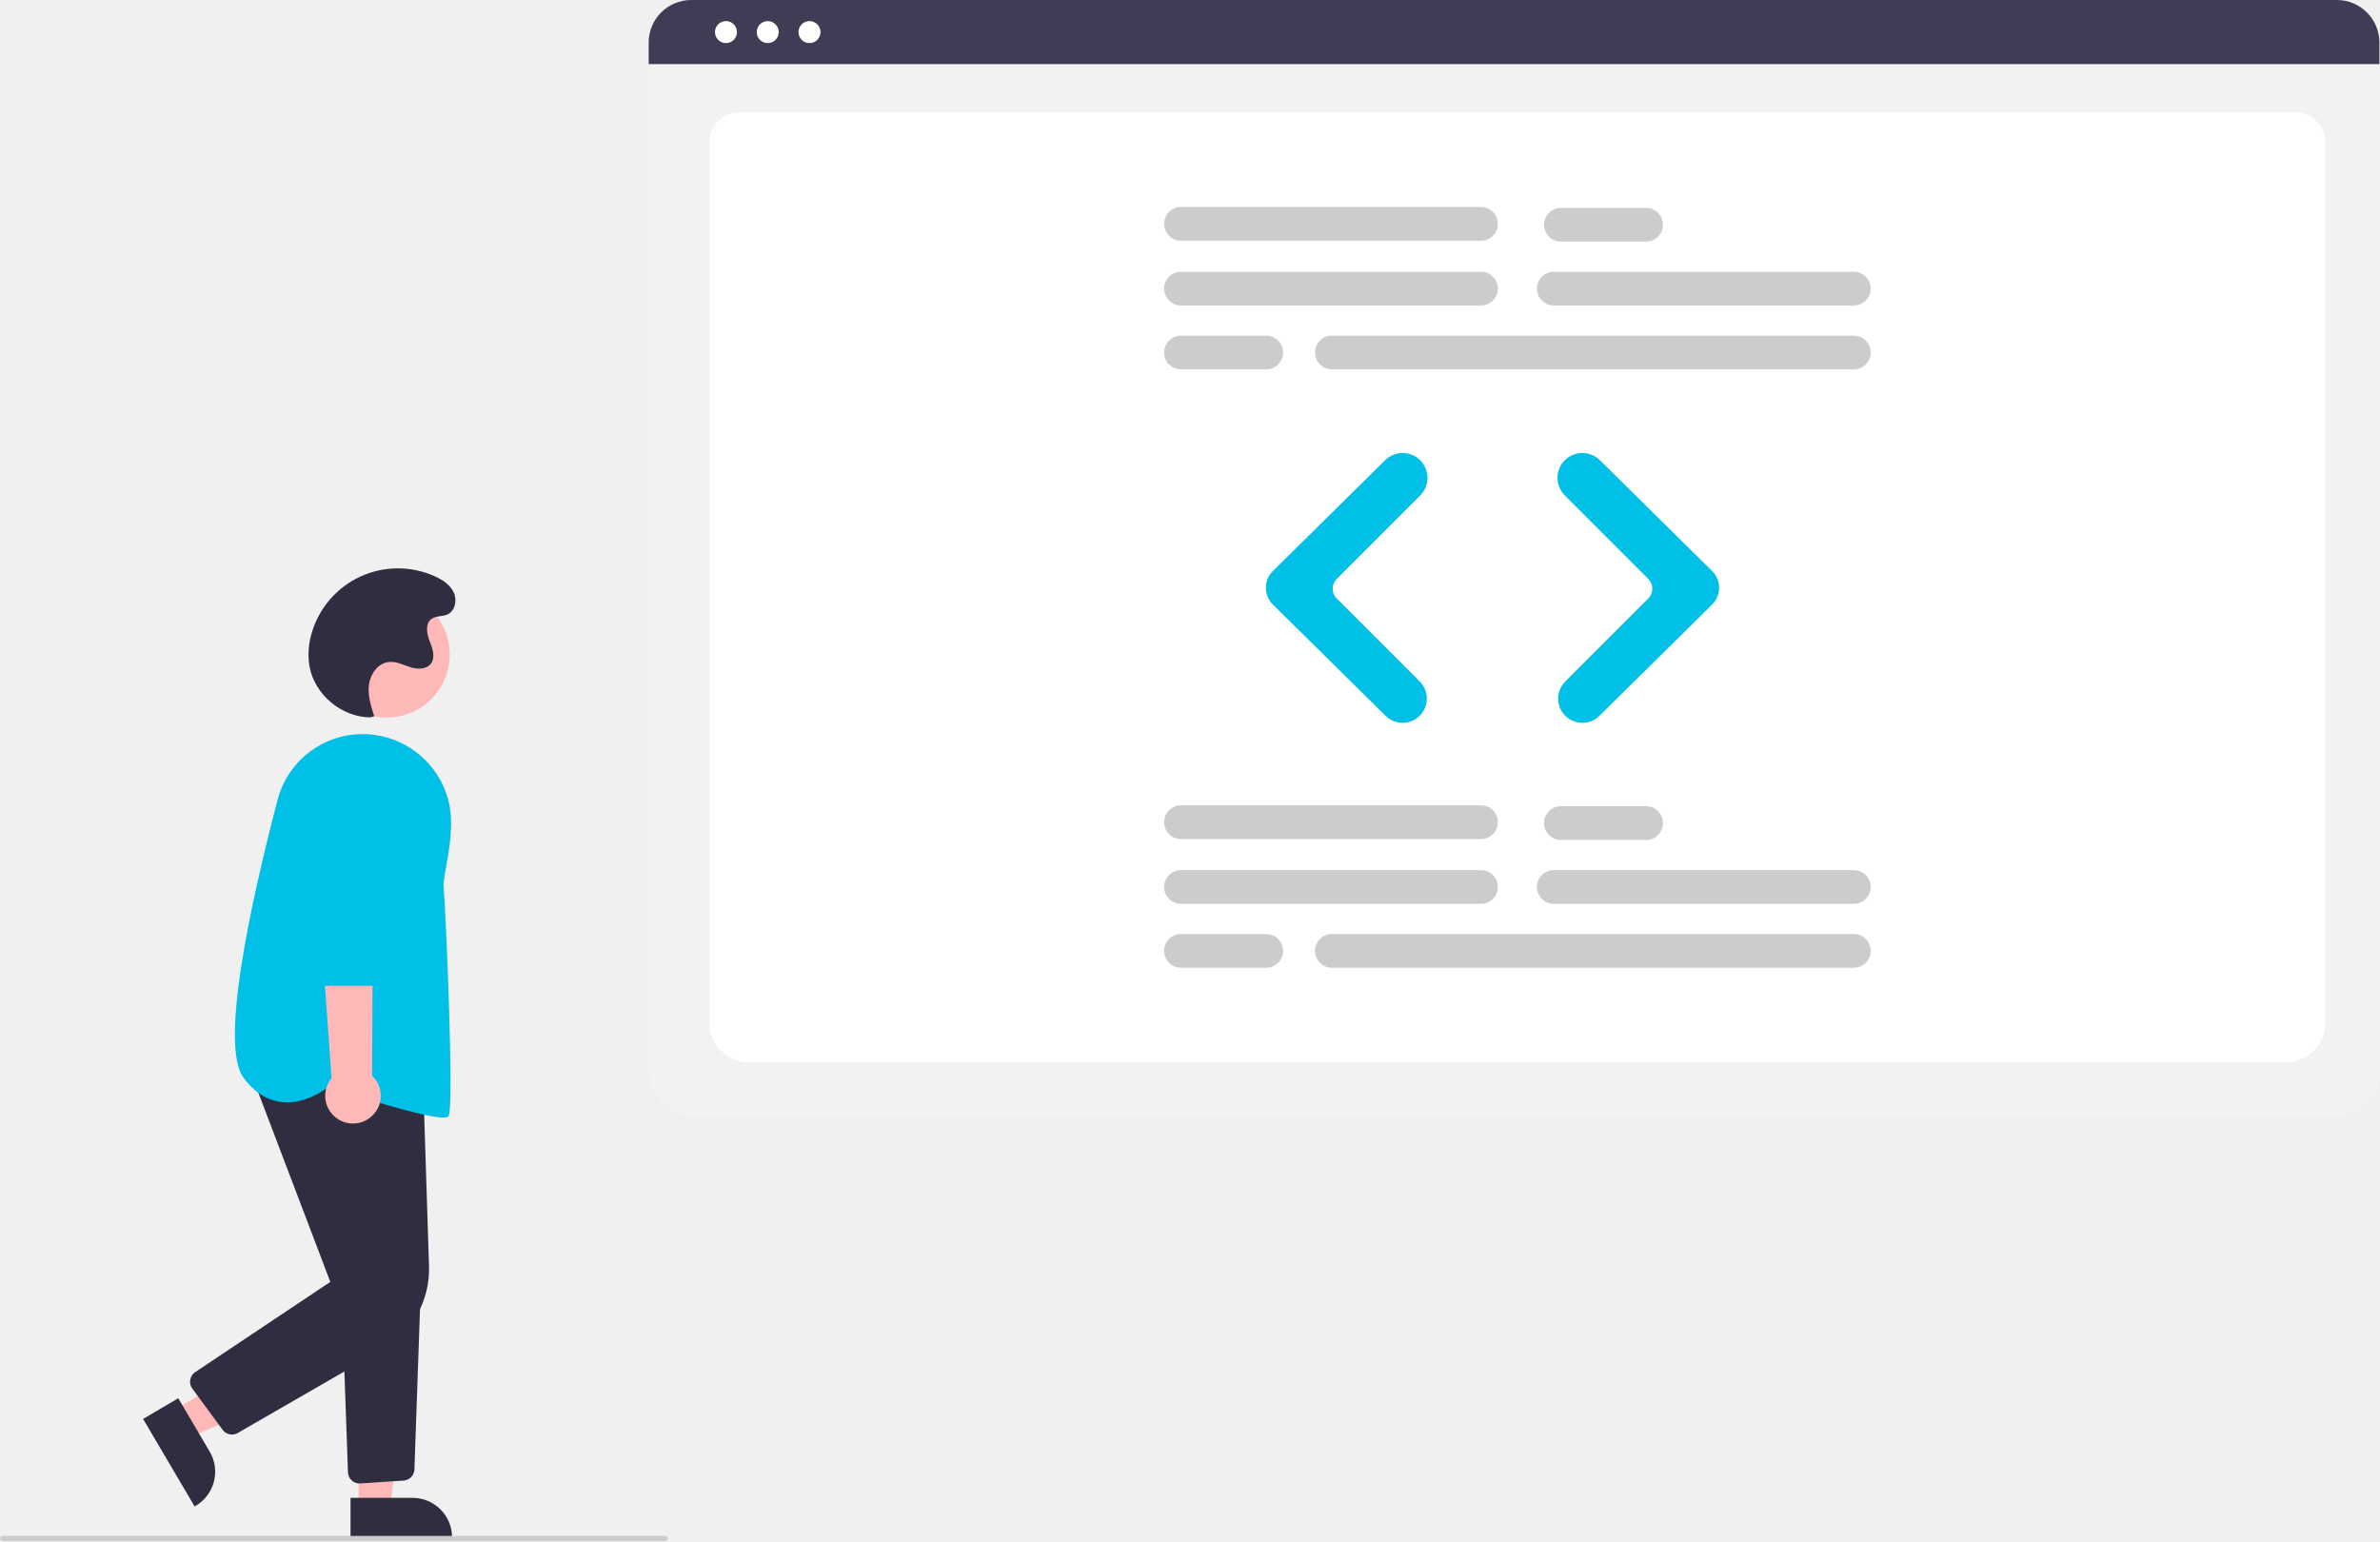
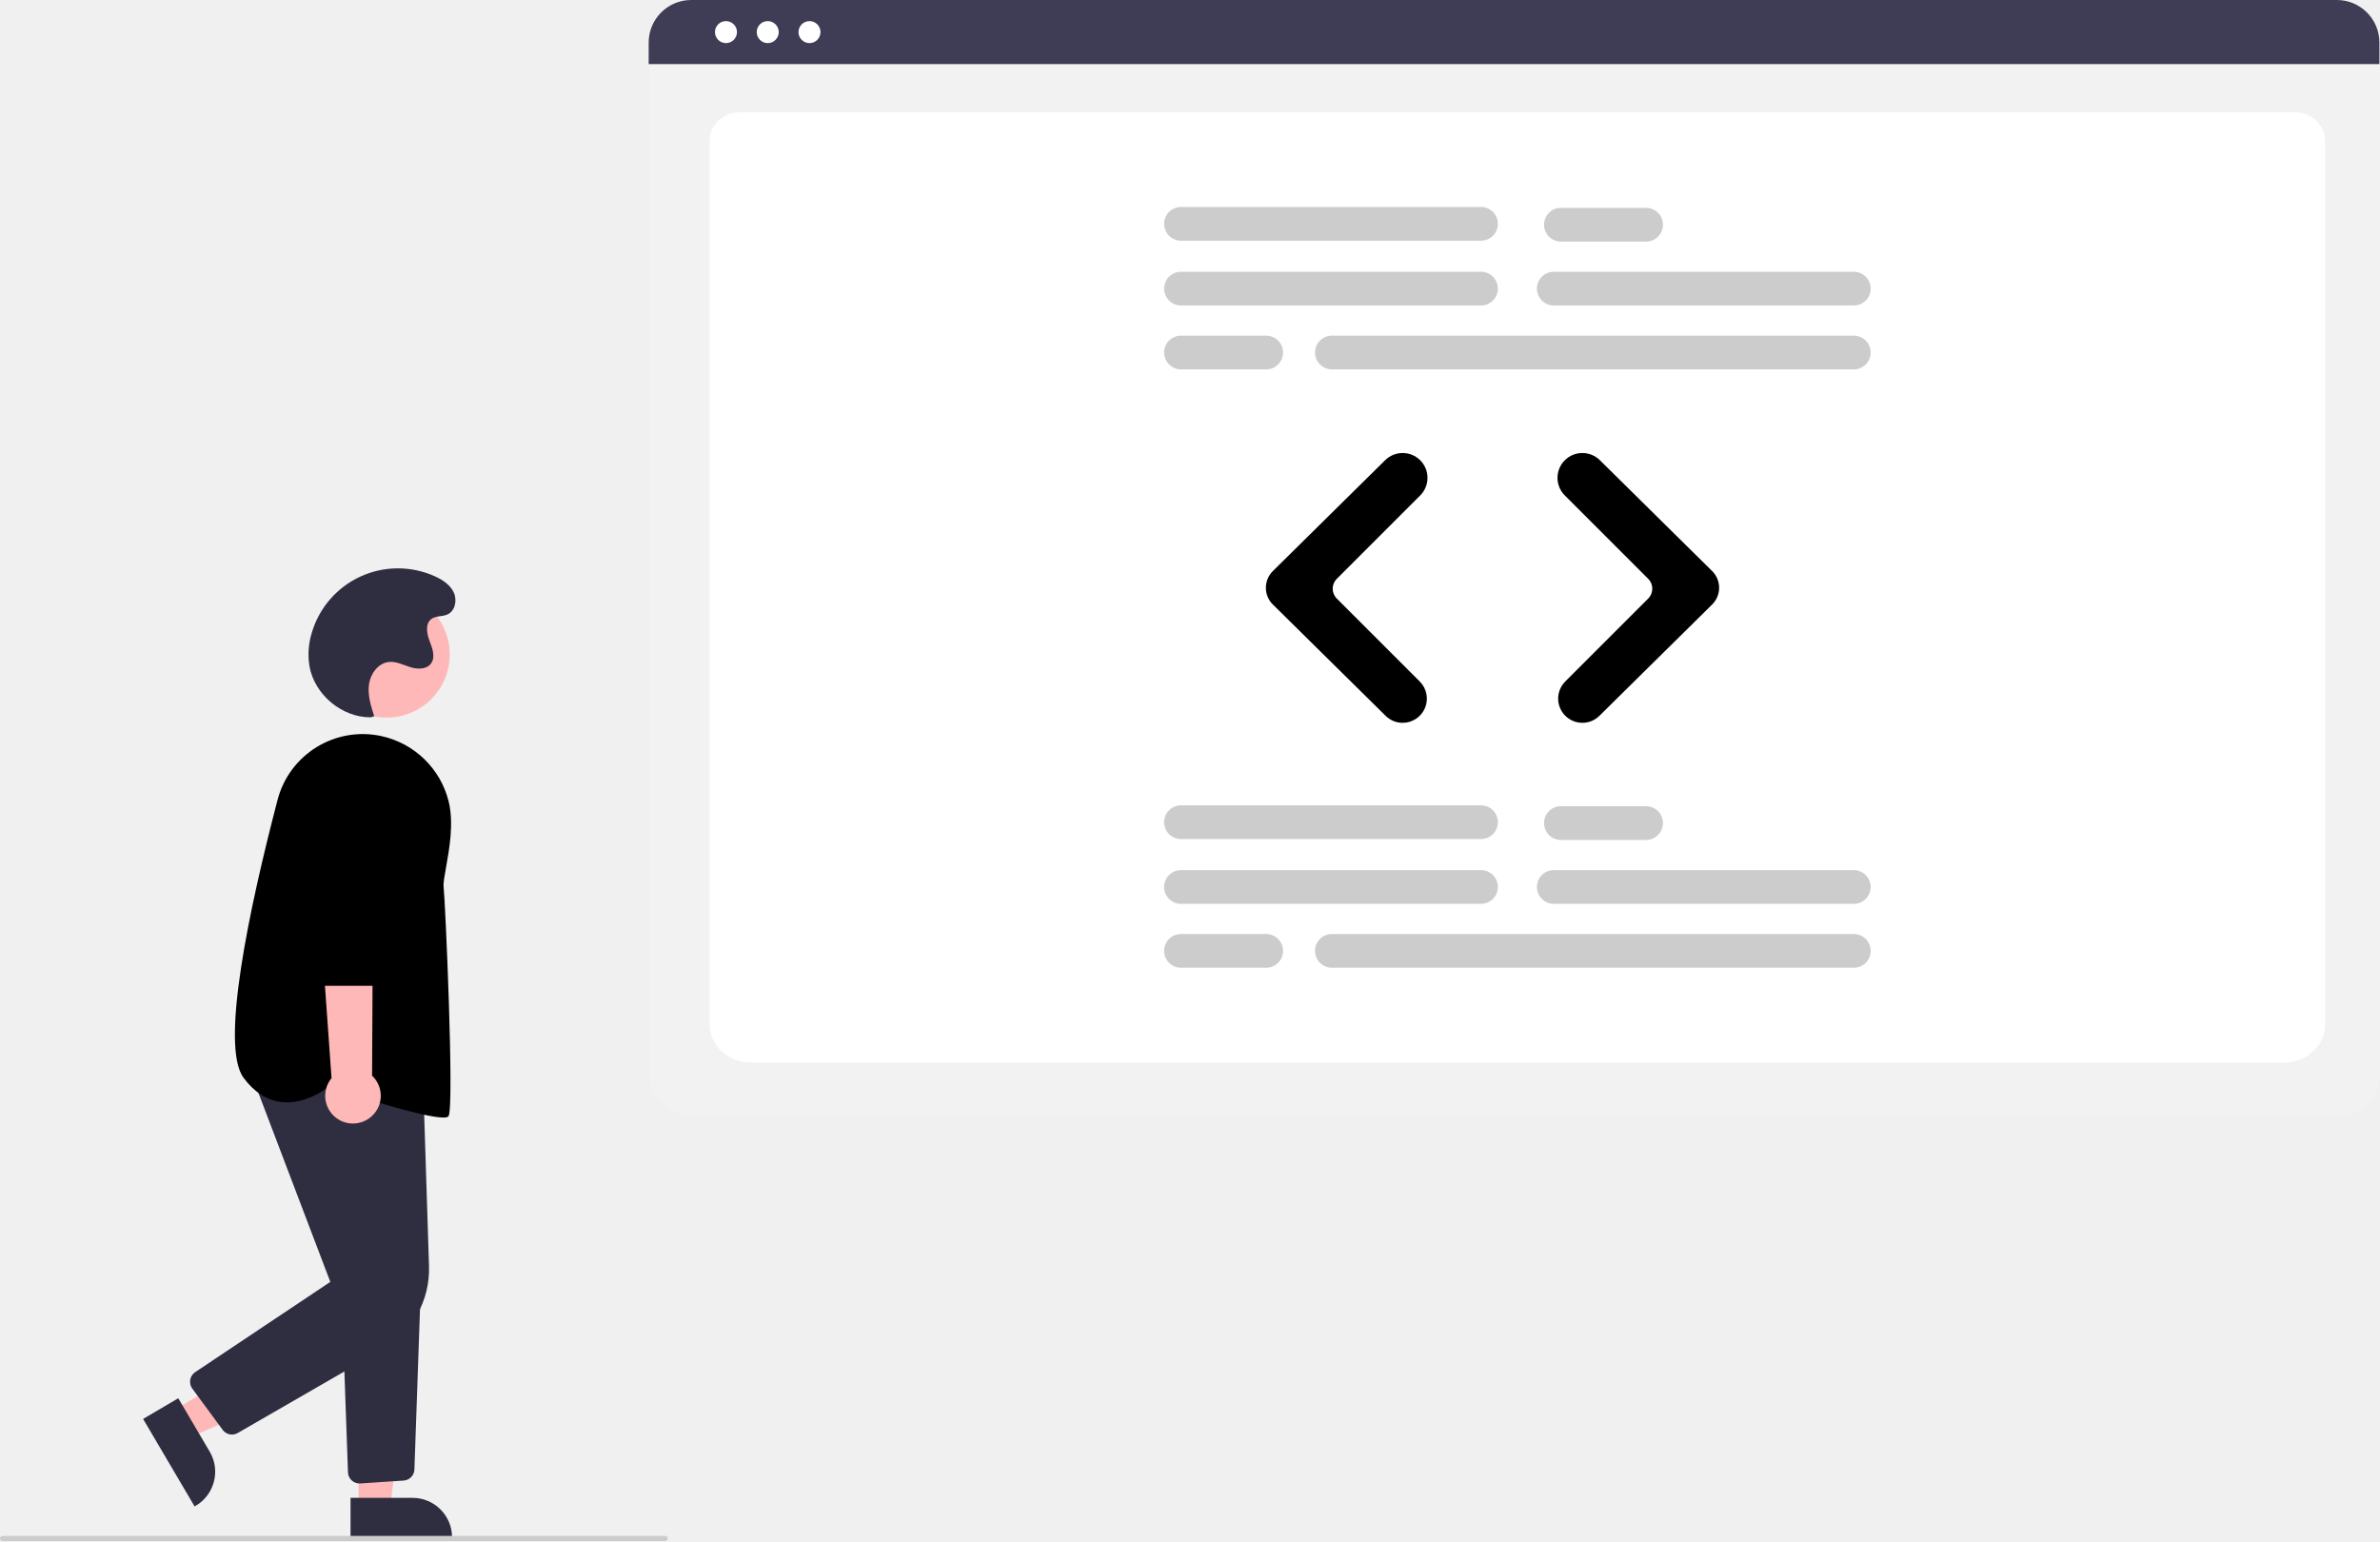
<svg xmlns="http://www.w3.org/2000/svg" id="bb554b9e-b999-4ef3-b2f2-4c0395b94ae2" data-name="Layer 1" width="926.622" height="600.085" viewBox="0 0 926.622 600.085">
  <circle cx="150.534" cy="254.872" r="24.561" fill="#ffb8b8" />
  <polygon points="67.543 549.197 73.762 559.763 117.474 540.803 108.295 525.21 67.543 549.197" fill="#ffb8b8" />
  <path d="M206.096,694.43,218.343,715.237l.001.001A15.386,15.386,0,0,1,212.888,736.302l-.431.254L192.405,702.489Z" transform="translate(-136.6892 -149.9575)" fill="#2f2e41" />
  <polygon points="139.6 587.26 151.86 587.259 157.692 539.971 139.598 539.972 139.6 587.26" fill="#ffb8b8" />
  <path d="M273.162,733.215l24.144-.001h.001a15.386,15.386,0,0,1,15.386,15.386v.5l-39.531.001Z" transform="translate(-136.6892 -149.9575)" fill="#2f2e41" />
  <path d="M227.001,708.567a4.493,4.493,0,0,1-3.624-1.833l-11.824-16.059a4.5,4.5,0,0,1,1.125-6.41l52.614-35.142-31.747-83.475L301.434,571.252l2.287,71.733A36.046,36.046,0,0,1,285.675,675.409l-56.427,32.554A4.486,4.486,0,0,1,227.001,708.567Z" transform="translate(-136.6892 -149.9575)" fill="#2f2e41" />
  <path d="M276.659,727.617a4.5,4.5,0,0,1-4.489-4.34l-2.488-69.882,30.808-1.623-2.453,70.384a4.487,4.487,0,0,1-4.2,4.333l-16.873,1.118C276.863,727.614,276.761,727.617,276.659,727.617Z" transform="translate(-136.6892 -149.9575)" fill="#2f2e41" />
-   <path d="M309.291,585.129c-7.838,0-35.217-8.816-44.721-11.959-1.422,1.138-9.233,6.979-18.351,5.911-5.626-.66-10.579-3.845-14.721-9.466-9.147-12.414,2.151-65.651,13.239-108.126a34.268,34.268,0,0,1,40.529-24.88h0a34.571,34.571,0,0,1,26.088,25.378c2.088,8.498.292,18.494-1.02,25.794-.616,3.432-1.104,6.143-.937,7.475.644,5.148,4.219,85.892,1.92,89.34C311.071,584.963,310.363,585.129,309.291,585.129Z" transform="translate(-136.6892 -149.9575)" fill="#00c0e7" />
+   <path d="M309.291,585.129c-7.838,0-35.217-8.816-44.721-11.959-1.422,1.138-9.233,6.979-18.351,5.911-5.626-.66-10.579-3.845-14.721-9.466-9.147-12.414,2.151-65.651,13.239-108.126a34.268,34.268,0,0,1,40.529-24.88h0a34.571,34.571,0,0,1,26.088,25.378c2.088,8.498.292,18.494-1.02,25.794-.616,3.432-1.104,6.143-.937,7.475.644,5.148,4.219,85.892,1.92,89.34C311.071,584.963,310.363,585.129,309.291,585.129Z" transform="translate(-136.6892 -149.9575)" />
  <path d="M280.616,585.272a10.743,10.743,0,0,0,.942-16.446l.485-97.844-23.045,3.837,6.769,94.97A10.801,10.801,0,0,0,280.616,585.272Z" transform="translate(-136.6892 -149.9575)" fill="#ffb8b8" />
-   <path d="M285.946,533.818H261.124a4.514,4.514,0,0,1-4.5-4.459l-.609-67.292a17.603,17.603,0,1,1,35.204.043L290.446,529.37A4.515,4.515,0,0,1,285.946,533.818Z" transform="translate(-136.6892 -149.9575)" fill="#00c0e7" />
+   <path d="M285.946,533.818H261.124a4.514,4.514,0,0,1-4.5-4.459l-.609-67.292a17.603,17.603,0,1,1,35.204.043L290.446,529.37A4.515,4.515,0,0,1,285.946,533.818Z" transform="translate(-136.6892 -149.9575)" />
  <path d="M280.969,429.289c-11.245.021-21.854-8.868-23.803-19.943a28.671,28.671,0,0,1,.919-13.014A34.954,34.954,0,0,1,306.021,374.379c3.008,1.361,5.971,3.316,7.349,6.317s.515,7.195-2.498,8.546c-1.969.882-4.44.449-6.187,1.716-2.509,1.819-1.863,5.691-.743,8.581s2.388,6.387.509,8.852c-1.75,2.297-5.249,2.226-8.004,1.361s-5.476-2.313-8.349-2.018c-4.19.43-7.202,4.598-7.759,8.773s.755,8.349,2.05,12.357Z" transform="translate(-136.6892 -149.9575)" fill="#2f2e41" />
  <path d="M395.689,750.042h-258a1,1,0,1,1,0-2h258a1,1,0,0,1,0,2Z" transform="translate(-136.6892 -149.9575)" fill="#ccc" />
  <path d="M1046.811,584.505H405.972a16.519,16.519,0,0,1-16.5-16.5V172.852a12.102,12.102,0,0,1,12.088-12.088h649.453a12.311,12.311,0,0,1,12.297,12.297V568.005A16.519,16.519,0,0,1,1046.811,584.505Z" transform="translate(-136.6892 -149.9575)" fill="#f2f2f2" />
  <path d="M1026.091,563.673H428.846c-8.755,0-15.878-6.67-15.878-14.868v-344.105c0-6.08,5.278-11.027,11.766-11.027H1030.008c6.595,0,11.961,5.028,11.961,11.208V548.805C1041.969,557.003,1034.846,563.673,1026.091,563.673Z" transform="translate(-136.6892 -149.9575)" fill="#fff" />
  <path d="M1063.081,174.908H389.241v-8.4a16.574,16.574,0,0,1,16.56-16.55H1046.521a16.574,16.574,0,0,1,16.56,16.55Z" transform="translate(-136.6892 -149.9575)" fill="#3f3d56" />
  <circle cx="282.647" cy="12.5" r="4.283" fill="#fff" />
  <circle cx="298.906" cy="12.5" r="4.283" fill="#fff" />
  <circle cx="315.165" cy="12.5" r="4.283" fill="#fff" />
  <path d="M713.3,268.912H596.492a6.566,6.566,0,0,1,0-13.132H713.3a6.566,6.566,0,1,1,0,13.132Z" transform="translate(-136.6892 -149.9575)" fill="#ccc" />
  <path d="M858.446,268.912H741.638a6.566,6.566,0,0,1,0-13.132H858.446a6.566,6.566,0,1,1,0,13.132Z" transform="translate(-136.6892 -149.9575)" fill="#ccc" />
  <path d="M858.446,293.794H655.241a6.566,6.566,0,1,1,0-13.132H858.446a6.566,6.566,0,1,1,0,13.132Z" transform="translate(-136.6892 -149.9575)" fill="#ccc" />
  <path d="M713.3,243.684H596.492a6.566,6.566,0,0,1,0-13.132H713.3a6.566,6.566,0,1,1,0,13.132Z" transform="translate(-136.6892 -149.9575)" fill="#ccc" />
  <path d="M777.579,244.03H744.402a6.566,6.566,0,0,1,0-13.132H777.579a6.566,6.566,0,1,1,0,13.132Z" transform="translate(-136.6892 -149.9575)" fill="#ccc" />
  <path d="M629.668,293.794H596.492a6.566,6.566,0,0,1,0-13.132h33.176a6.566,6.566,0,1,1,0,13.132Z" transform="translate(-136.6892 -149.9575)" fill="#ccc" />
  <path d="M713.3,501.912H596.492a6.566,6.566,0,0,1,0-13.132H713.3a6.566,6.566,0,1,1,0,13.132Z" transform="translate(-136.6892 -149.9575)" fill="#ccc" />
  <path d="M858.446,501.912H741.638a6.566,6.566,0,0,1,0-13.132H858.446a6.566,6.566,0,1,1,0,13.132Z" transform="translate(-136.6892 -149.9575)" fill="#ccc" />
  <path d="M858.446,526.794H655.241a6.566,6.566,0,1,1,0-13.132H858.446a6.566,6.566,0,1,1,0,13.132Z" transform="translate(-136.6892 -149.9575)" fill="#ccc" />
  <path d="M713.3,476.684H596.492a6.566,6.566,0,0,1,0-13.132H713.3a6.566,6.566,0,1,1,0,13.132Z" transform="translate(-136.6892 -149.9575)" fill="#ccc" />
  <path d="M777.579,477.03H744.402a6.566,6.566,0,0,1,0-13.132H777.579a6.566,6.566,0,0,1,0,13.132Z" transform="translate(-136.6892 -149.9575)" fill="#ccc" />
  <path d="M629.668,526.794H596.492a6.566,6.566,0,0,1,0-13.132h33.176a6.566,6.566,0,1,1,0,13.132Z" transform="translate(-136.6892 -149.9575)" fill="#ccc" />
-   <path d="M682.793,431.419a9.397,9.397,0,0,1-6.624-2.71l-43.909-43.359a9.152,9.152,0,0,1,0-13.023l43.731-43.184a9.702,9.702,0,0,1,13.644.043h0a9.689,9.689,0,0,1,0,13.687l-32.496,32.497a5.413,5.413,0,0,0,0,7.647l32.32,32.32a9.418,9.418,0,0,1-6.666,16.084Z" transform="translate(-136.6892 -149.9575)" fill="#00c0e7" />
-   <path d="M752.759,431.419a9.418,9.418,0,0,1-6.666-16.084L778.412,383.015a5.413,5.413,0,0,0,0-7.647L745.916,342.872a9.678,9.678,0,0,1,0-13.687h0a9.702,9.702,0,0,1,13.644-.043l43.731,43.184a9.152,9.152,0,0,1,0,13.023l-43.909,43.359A9.399,9.399,0,0,1,752.759,431.419Z" transform="translate(-136.6892 -149.9575)" fill="#00c0e7" />
+   <path d="M682.793,431.419a9.397,9.397,0,0,1-6.624-2.71l-43.909-43.359a9.152,9.152,0,0,1,0-13.023l43.731-43.184a9.702,9.702,0,0,1,13.644.043h0a9.689,9.689,0,0,1,0,13.687l-32.496,32.497a5.413,5.413,0,0,0,0,7.647l32.32,32.32a9.418,9.418,0,0,1-6.666,16.084Z" transform="translate(-136.6892 -149.9575)" />
+   <path d="M752.759,431.419a9.418,9.418,0,0,1-6.666-16.084L778.412,383.015a5.413,5.413,0,0,0,0-7.647L745.916,342.872a9.678,9.678,0,0,1,0-13.687h0a9.702,9.702,0,0,1,13.644-.043l43.731,43.184a9.152,9.152,0,0,1,0,13.023l-43.909,43.359A9.399,9.399,0,0,1,752.759,431.419Z" transform="translate(-136.6892 -149.9575)" />
</svg>
